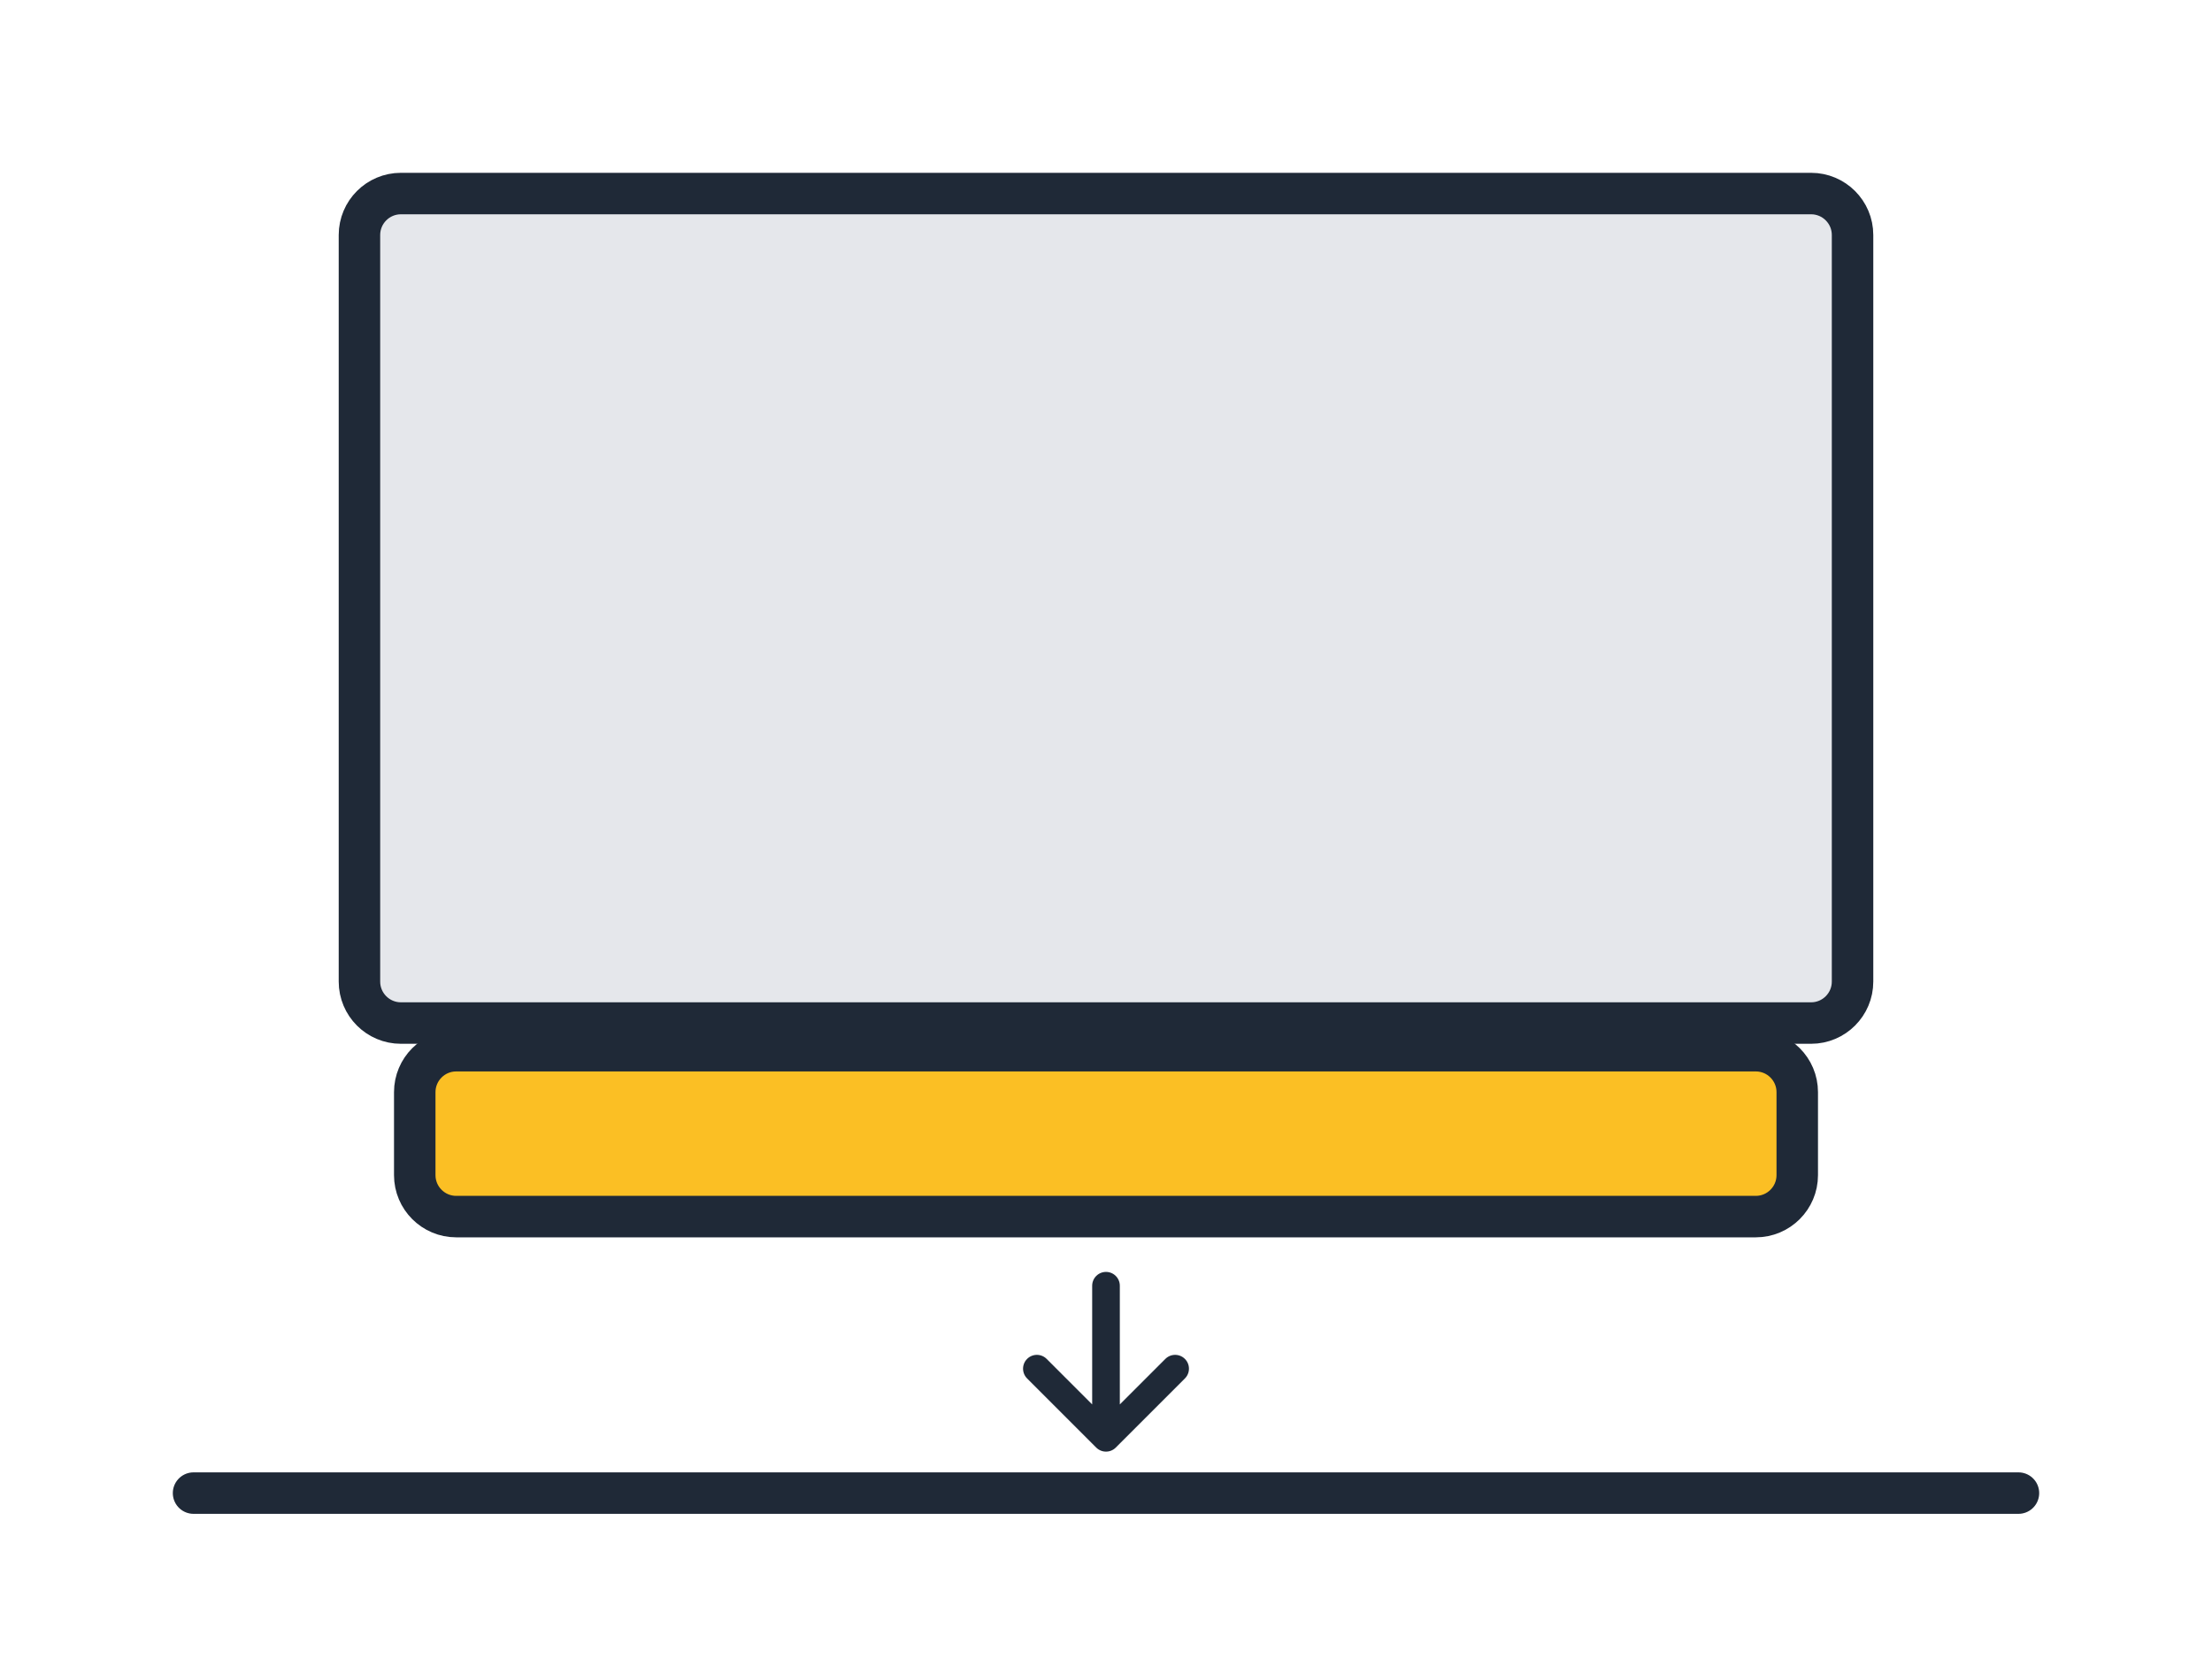
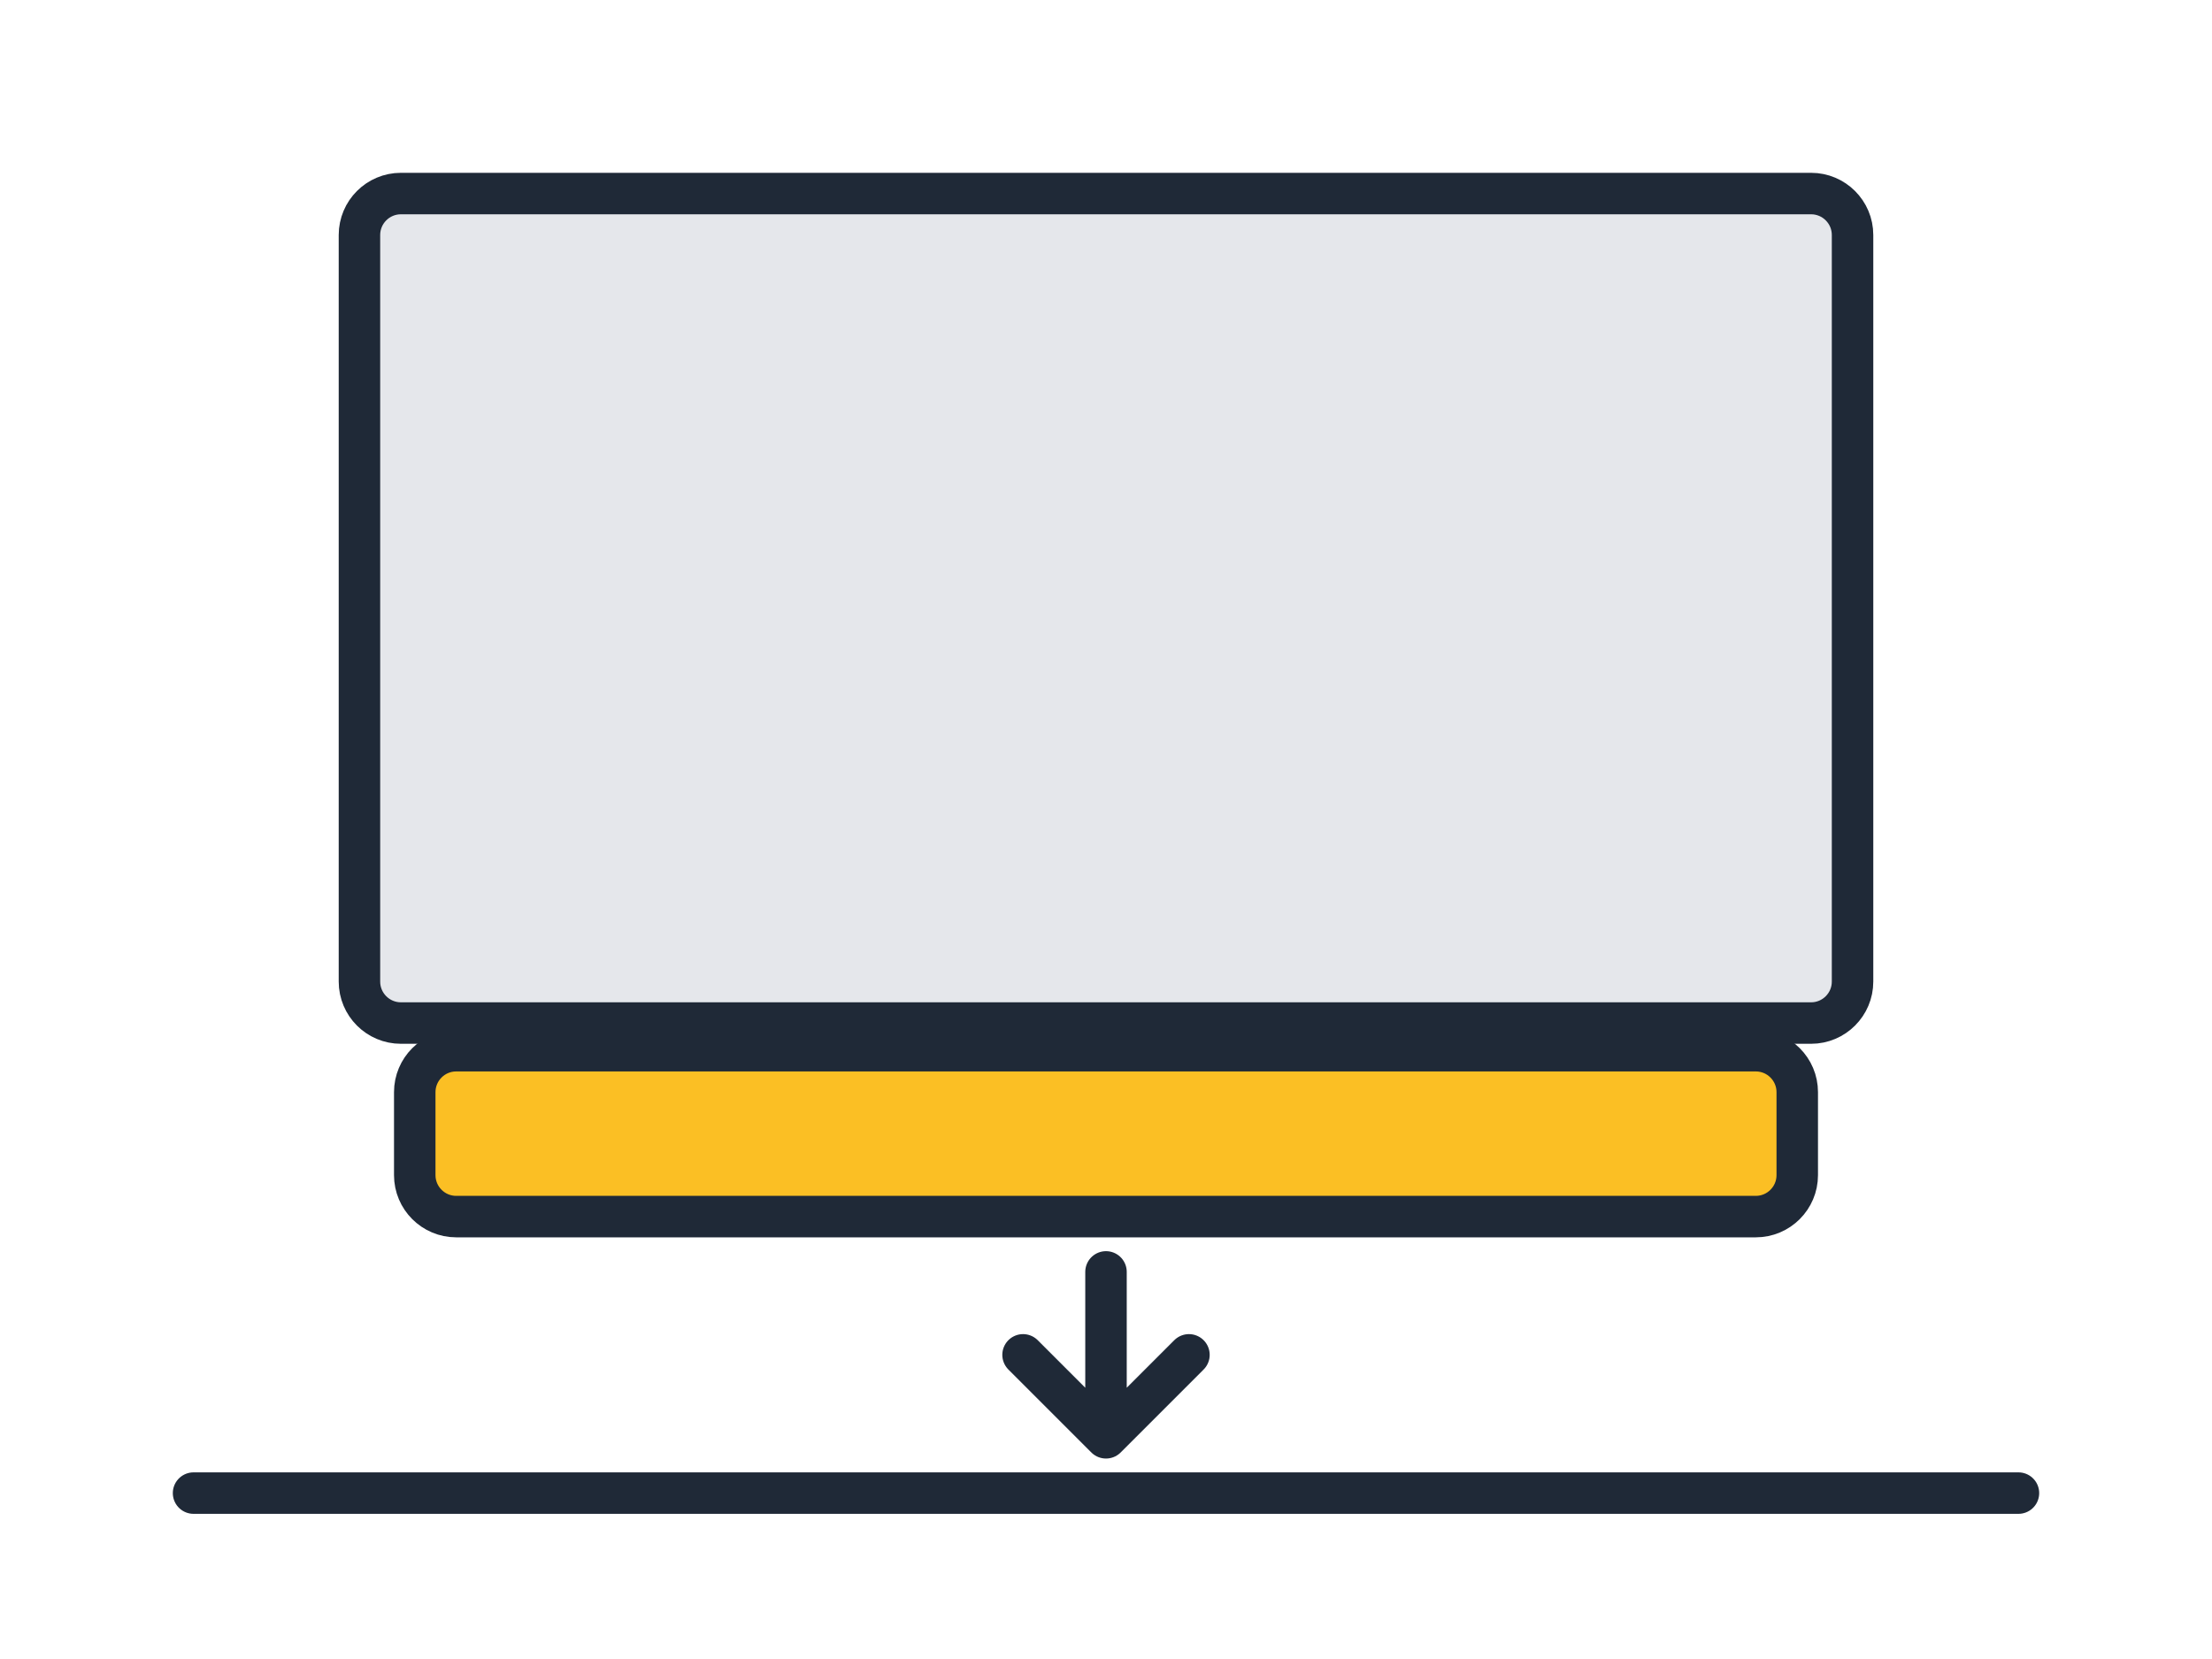
<svg xmlns="http://www.w3.org/2000/svg" viewBox="0 0 160 120" role="img" aria-label="automatic drop seal">
  <g fill="none" stroke="#1f2937" stroke-width="3" stroke-linecap="round" stroke-linejoin="round">
    <rect x="26" y="14" width="108" height="60" rx="3" fill="#e5e7eb" />
    <rect x="30" y="76" width="100" height="12" rx="3" fill="#fbbf24" />
    <path d="M14 108 L146 108" />
-     <path d="M80 93 L80 104 M75 99 L80 104 L85 99" stroke-width="2" />
+     <path d="M80 92 L80 104 M74 98 L80 104 L86 98" />
  </g>
</svg>
